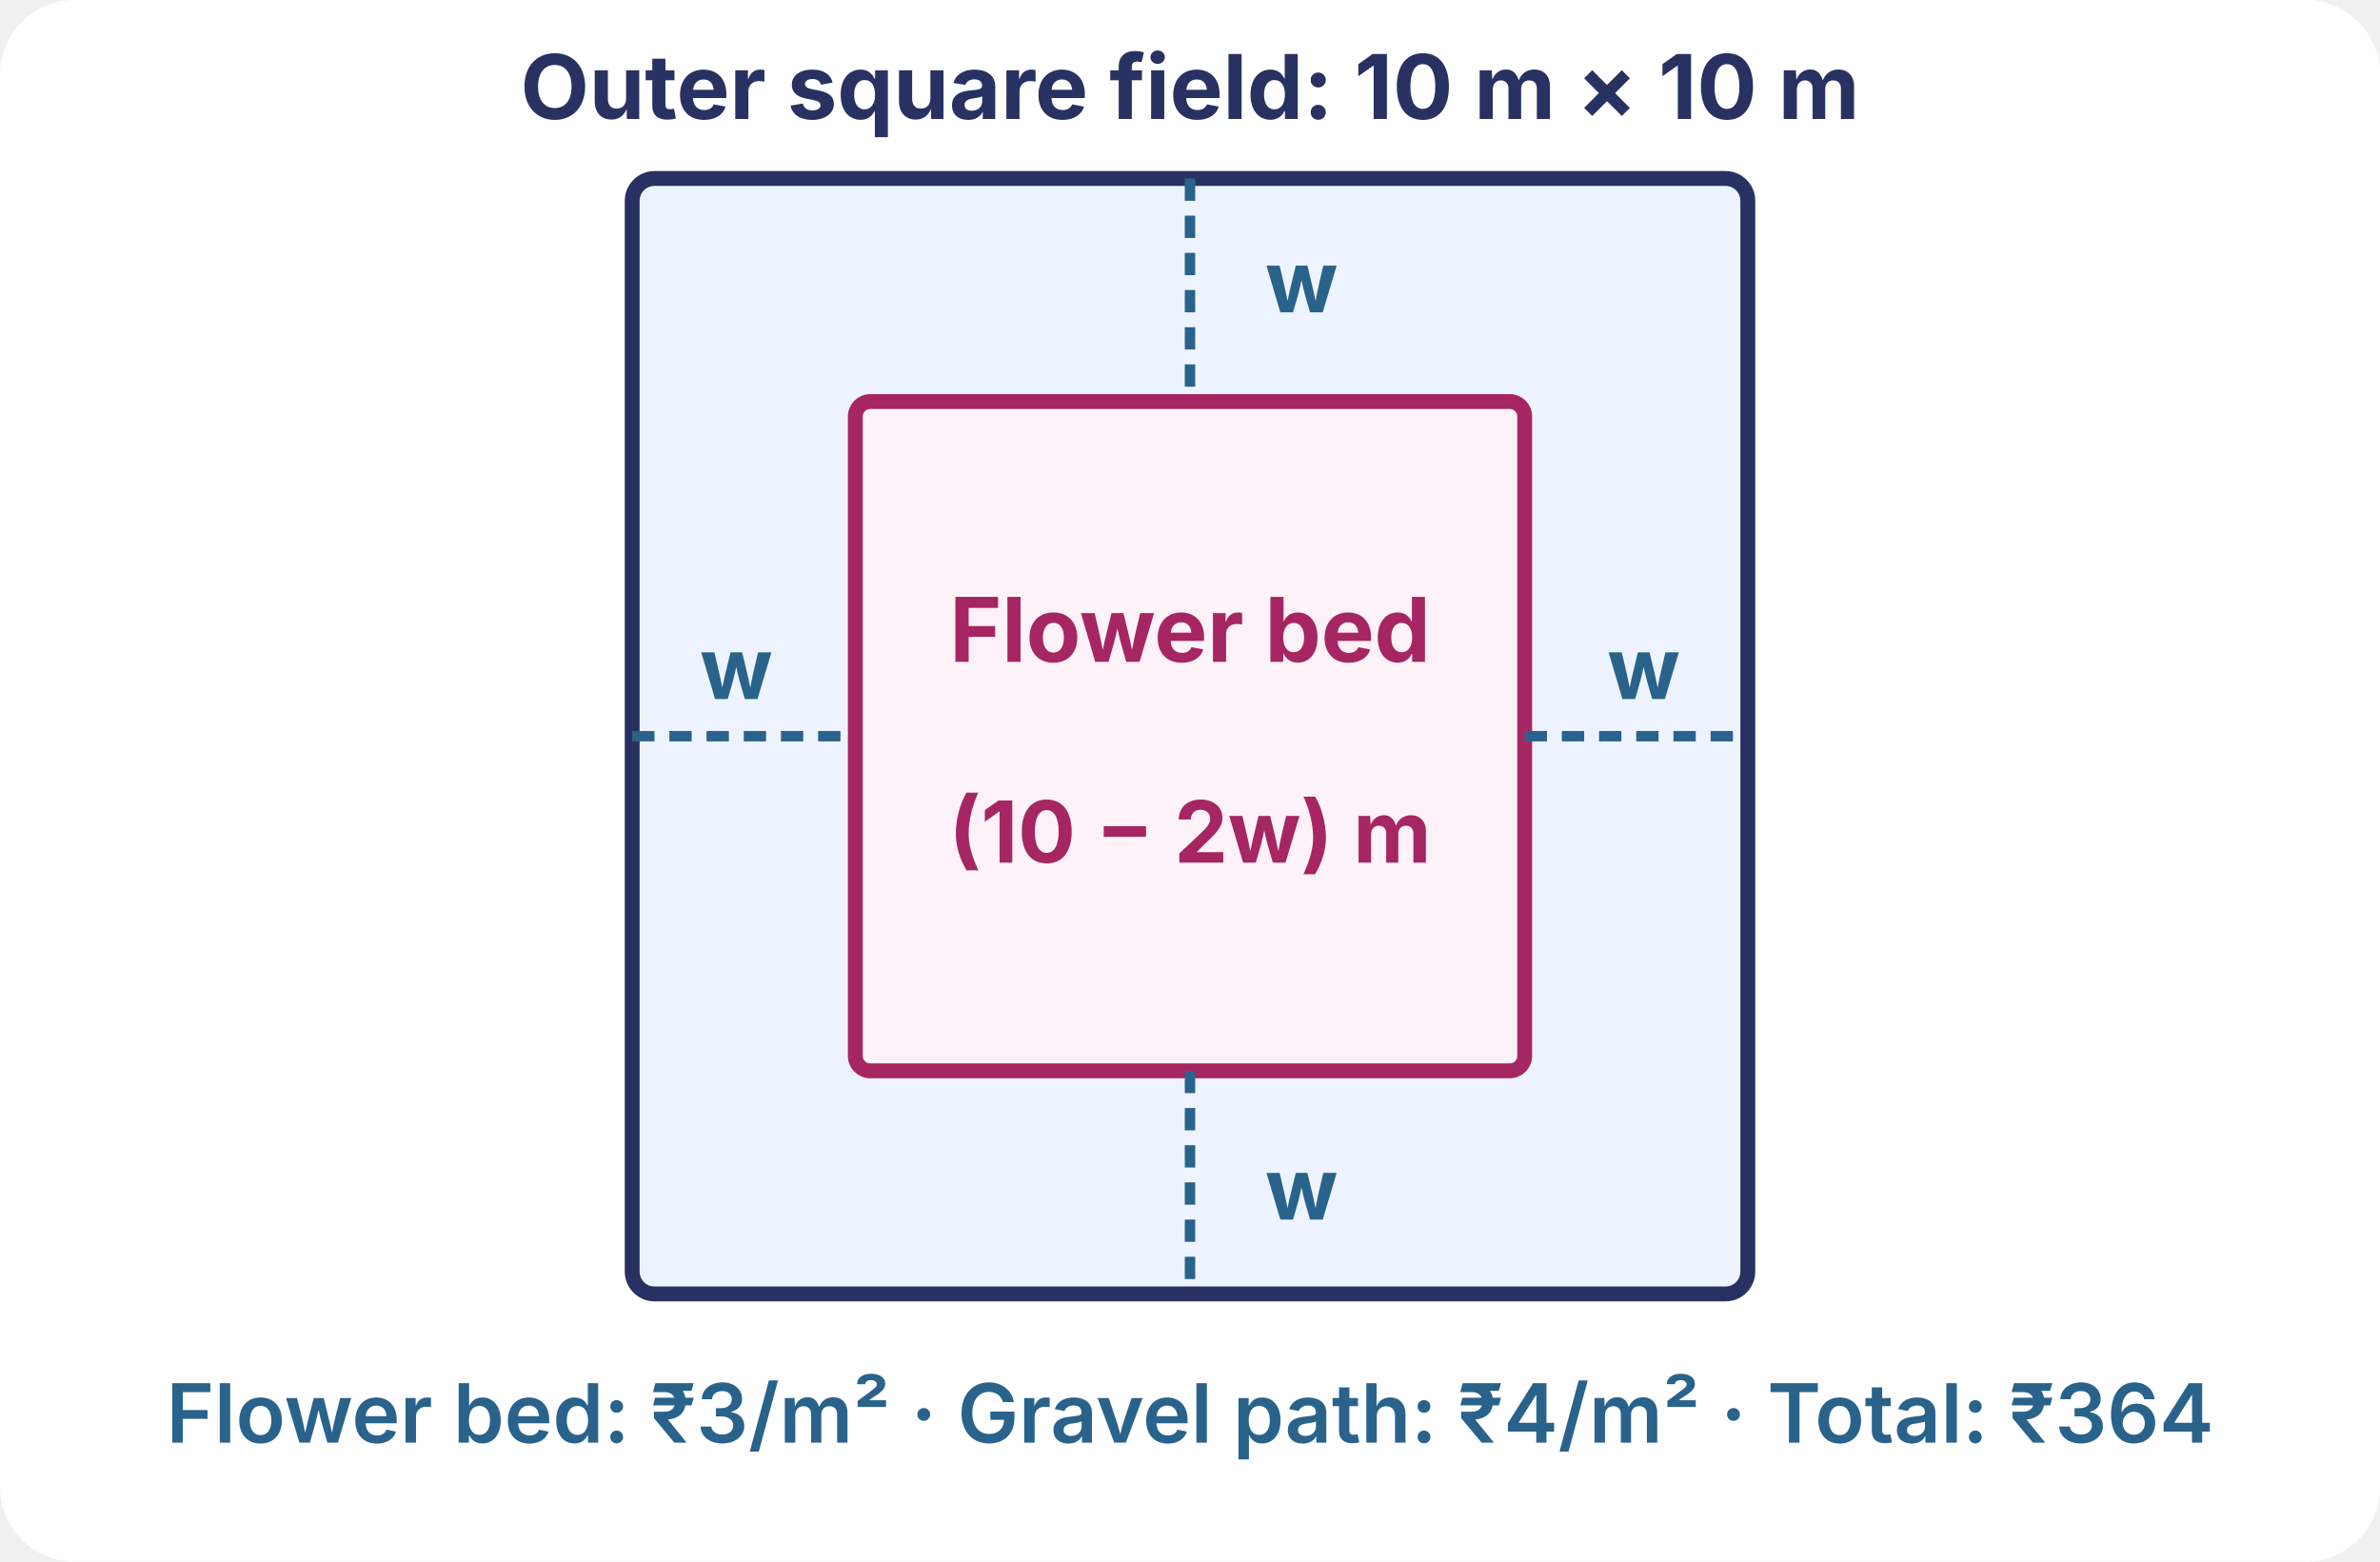
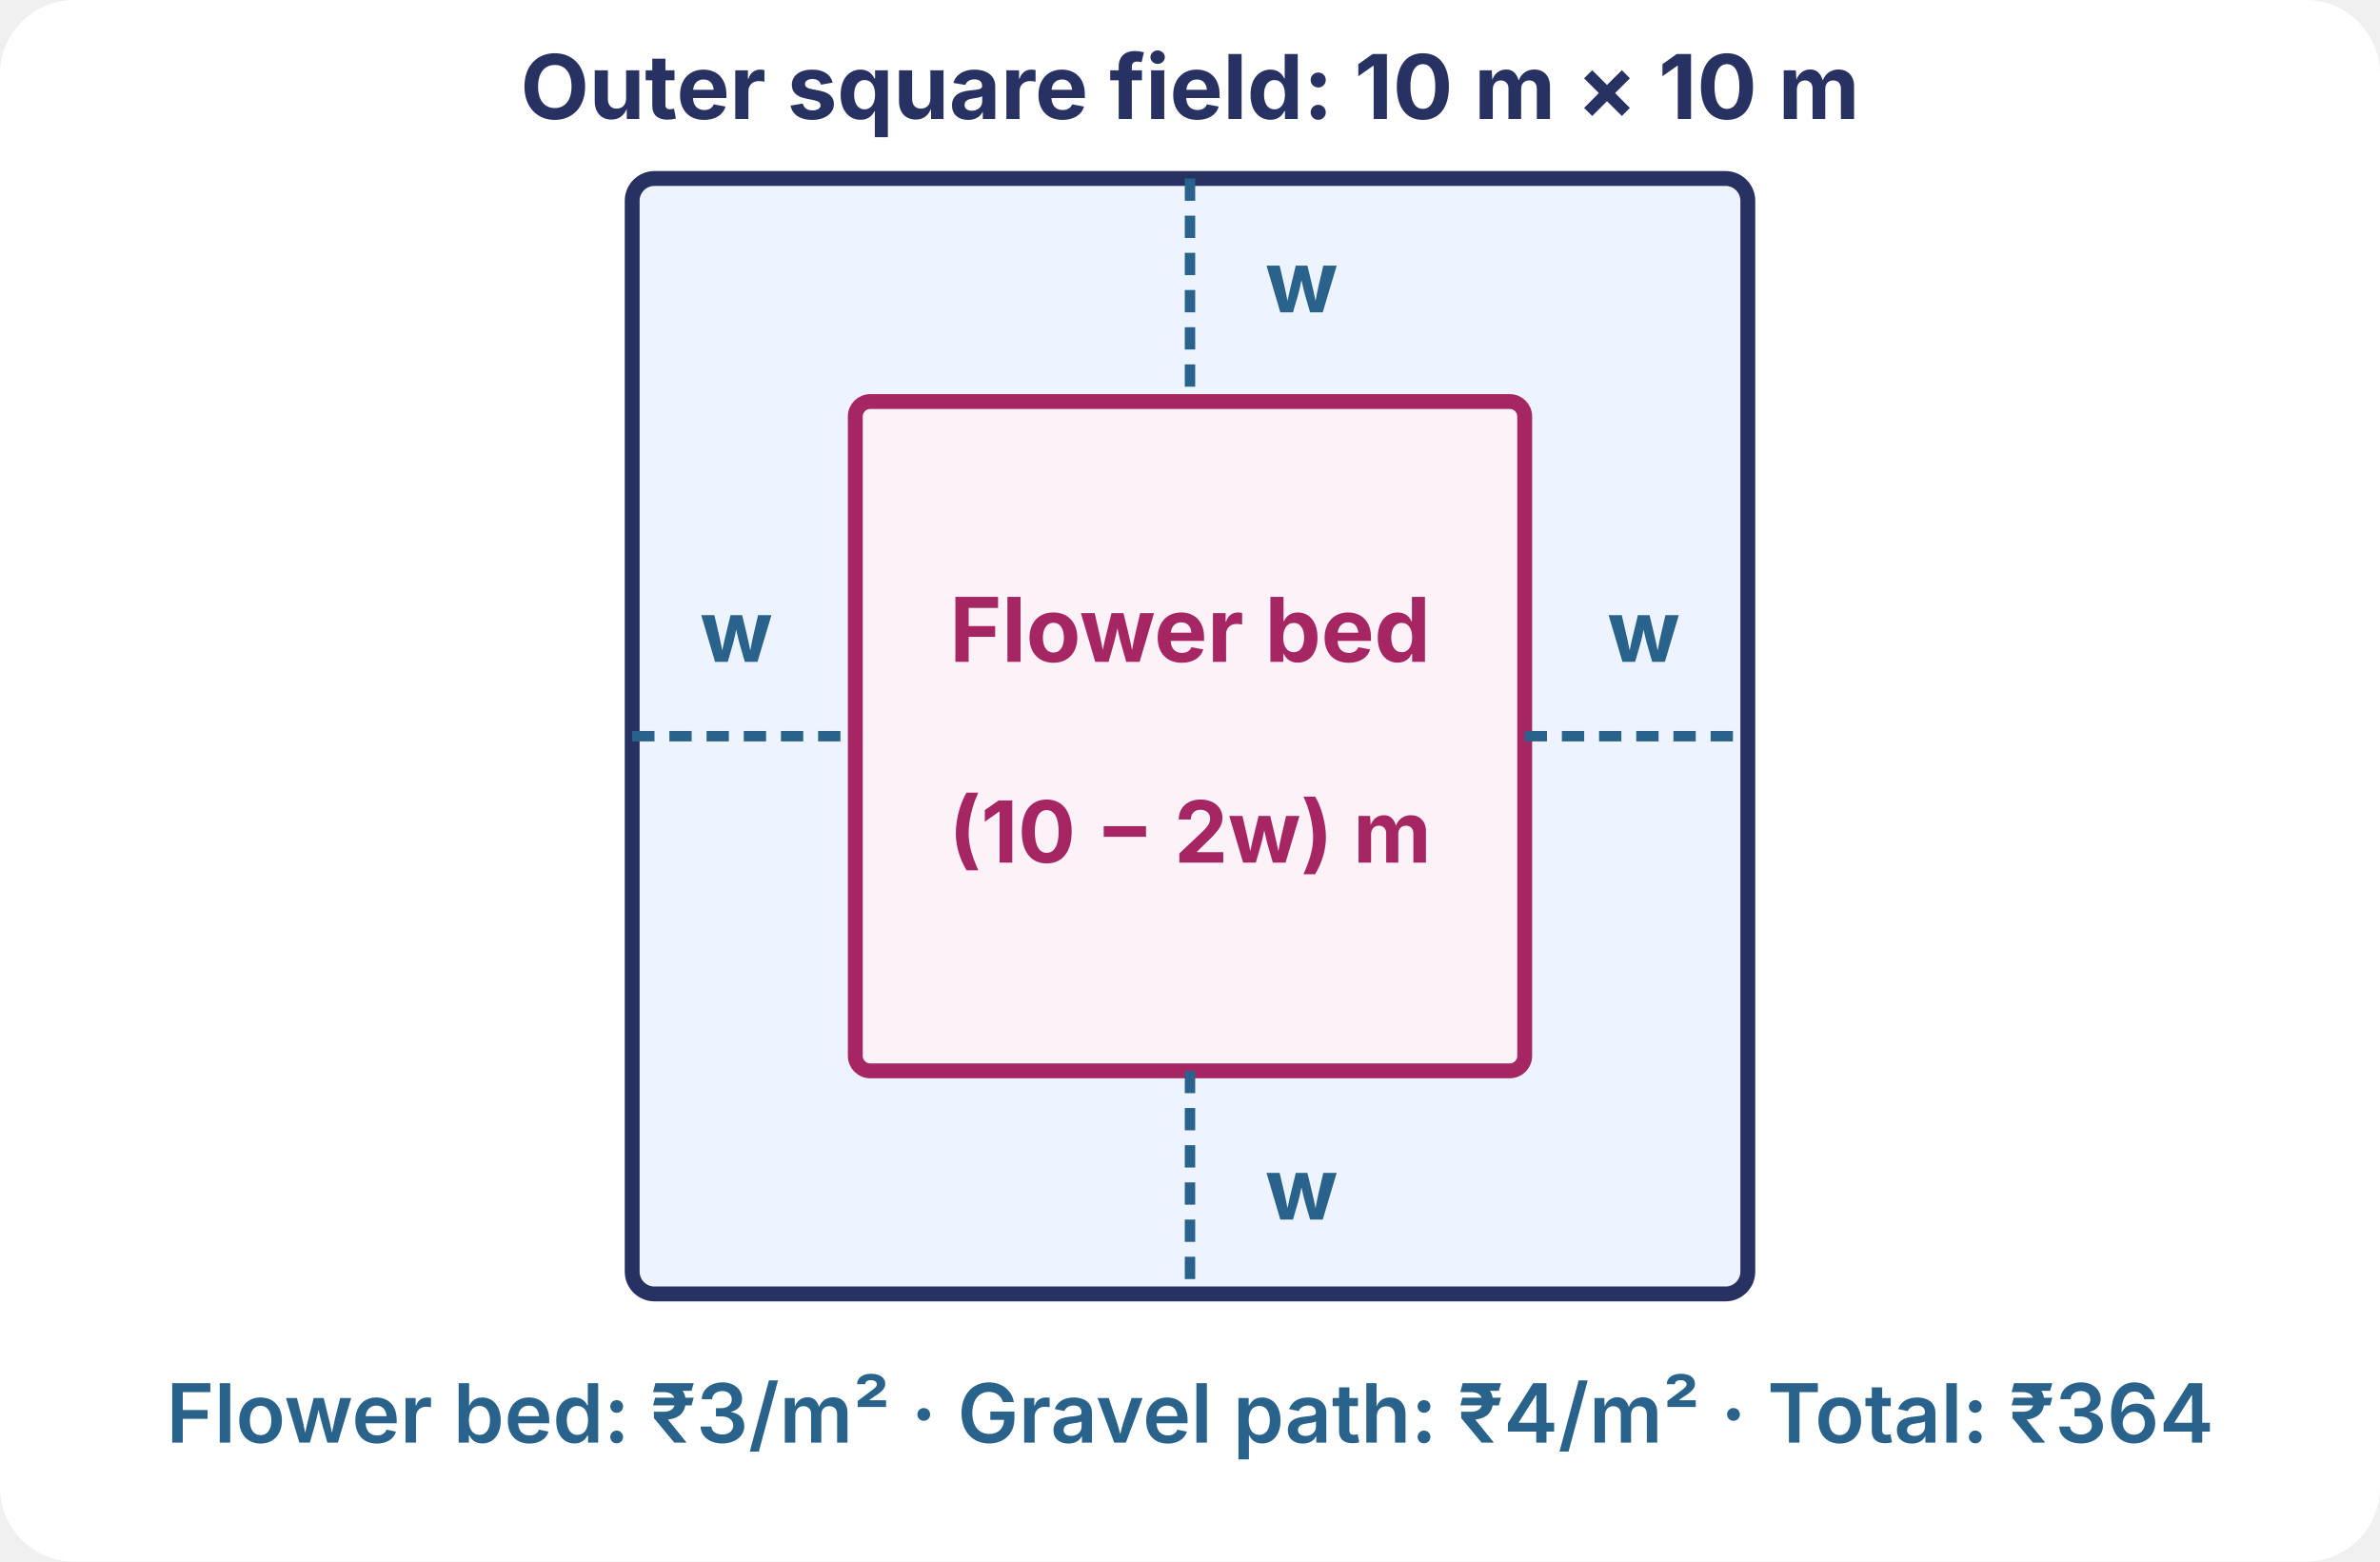
<svg xmlns="http://www.w3.org/2000/svg" width="320" height="210" viewBox="0 0 320 210" role="img" aria-labelledby="title">
  <rect width="320" height="210" rx="10" fill="#ffffff" />
  <rect x="85" y="24" width="150" height="150" rx="3" fill="#eef4ff" stroke="#283262" stroke-width="2" />
  <rect x="115" y="54" width="90" height="90" rx="2" fill="#fdf2f7" stroke="#a52662" stroke-width="2" />
  <g stroke="#29638c" stroke-width="1.4" stroke-dasharray="3 2">
    <line x1="85" y1="99" x2="115" y2="99" />
    <line x1="205" y1="99" x2="235" y2="99" />
    <line x1="160" y1="24" x2="160" y2="54" />
    <line x1="160" y1="144" x2="160" y2="174" />
  </g>
  <g font-family="system-ui, -apple-system, sans-serif" text-anchor="middle" fill="#283262">
    <text x="160" y="16" font-size="12" font-weight="700">Outer square field: 10 m × 10 m</text>
-     <text x="99" y="94" font-size="11.5" font-weight="700" fill="#29638c">w</text>
-     <text x="221" y="94" font-size="11.5" font-weight="700" fill="#29638c">w</text>
+     <text x="99" y="89" font-size="11.5" font-weight="700" fill="#29638c">w</text>
+     <text x="221" y="89" font-size="11.5" font-weight="700" fill="#29638c">w</text>
    <text x="175" y="42" font-size="11.5" font-weight="700" fill="#29638c">w</text>
    <text x="175" y="164" font-size="11.5" font-weight="700" fill="#29638c">w</text>
    <text x="160" y="89" font-size="12" font-weight="700" fill="#a52662">Flower bed</text>
    <text x="160" y="116" font-size="11.5" font-weight="700" fill="#a52662">(10 − 2w) m</text>
    <text x="160" y="194" font-size="11" fill="#29638c" font-weight="600">Flower bed: ₹3/m² · Gravel path: ₹4/m² · Total: ₹364</text>
  </g>
</svg>
